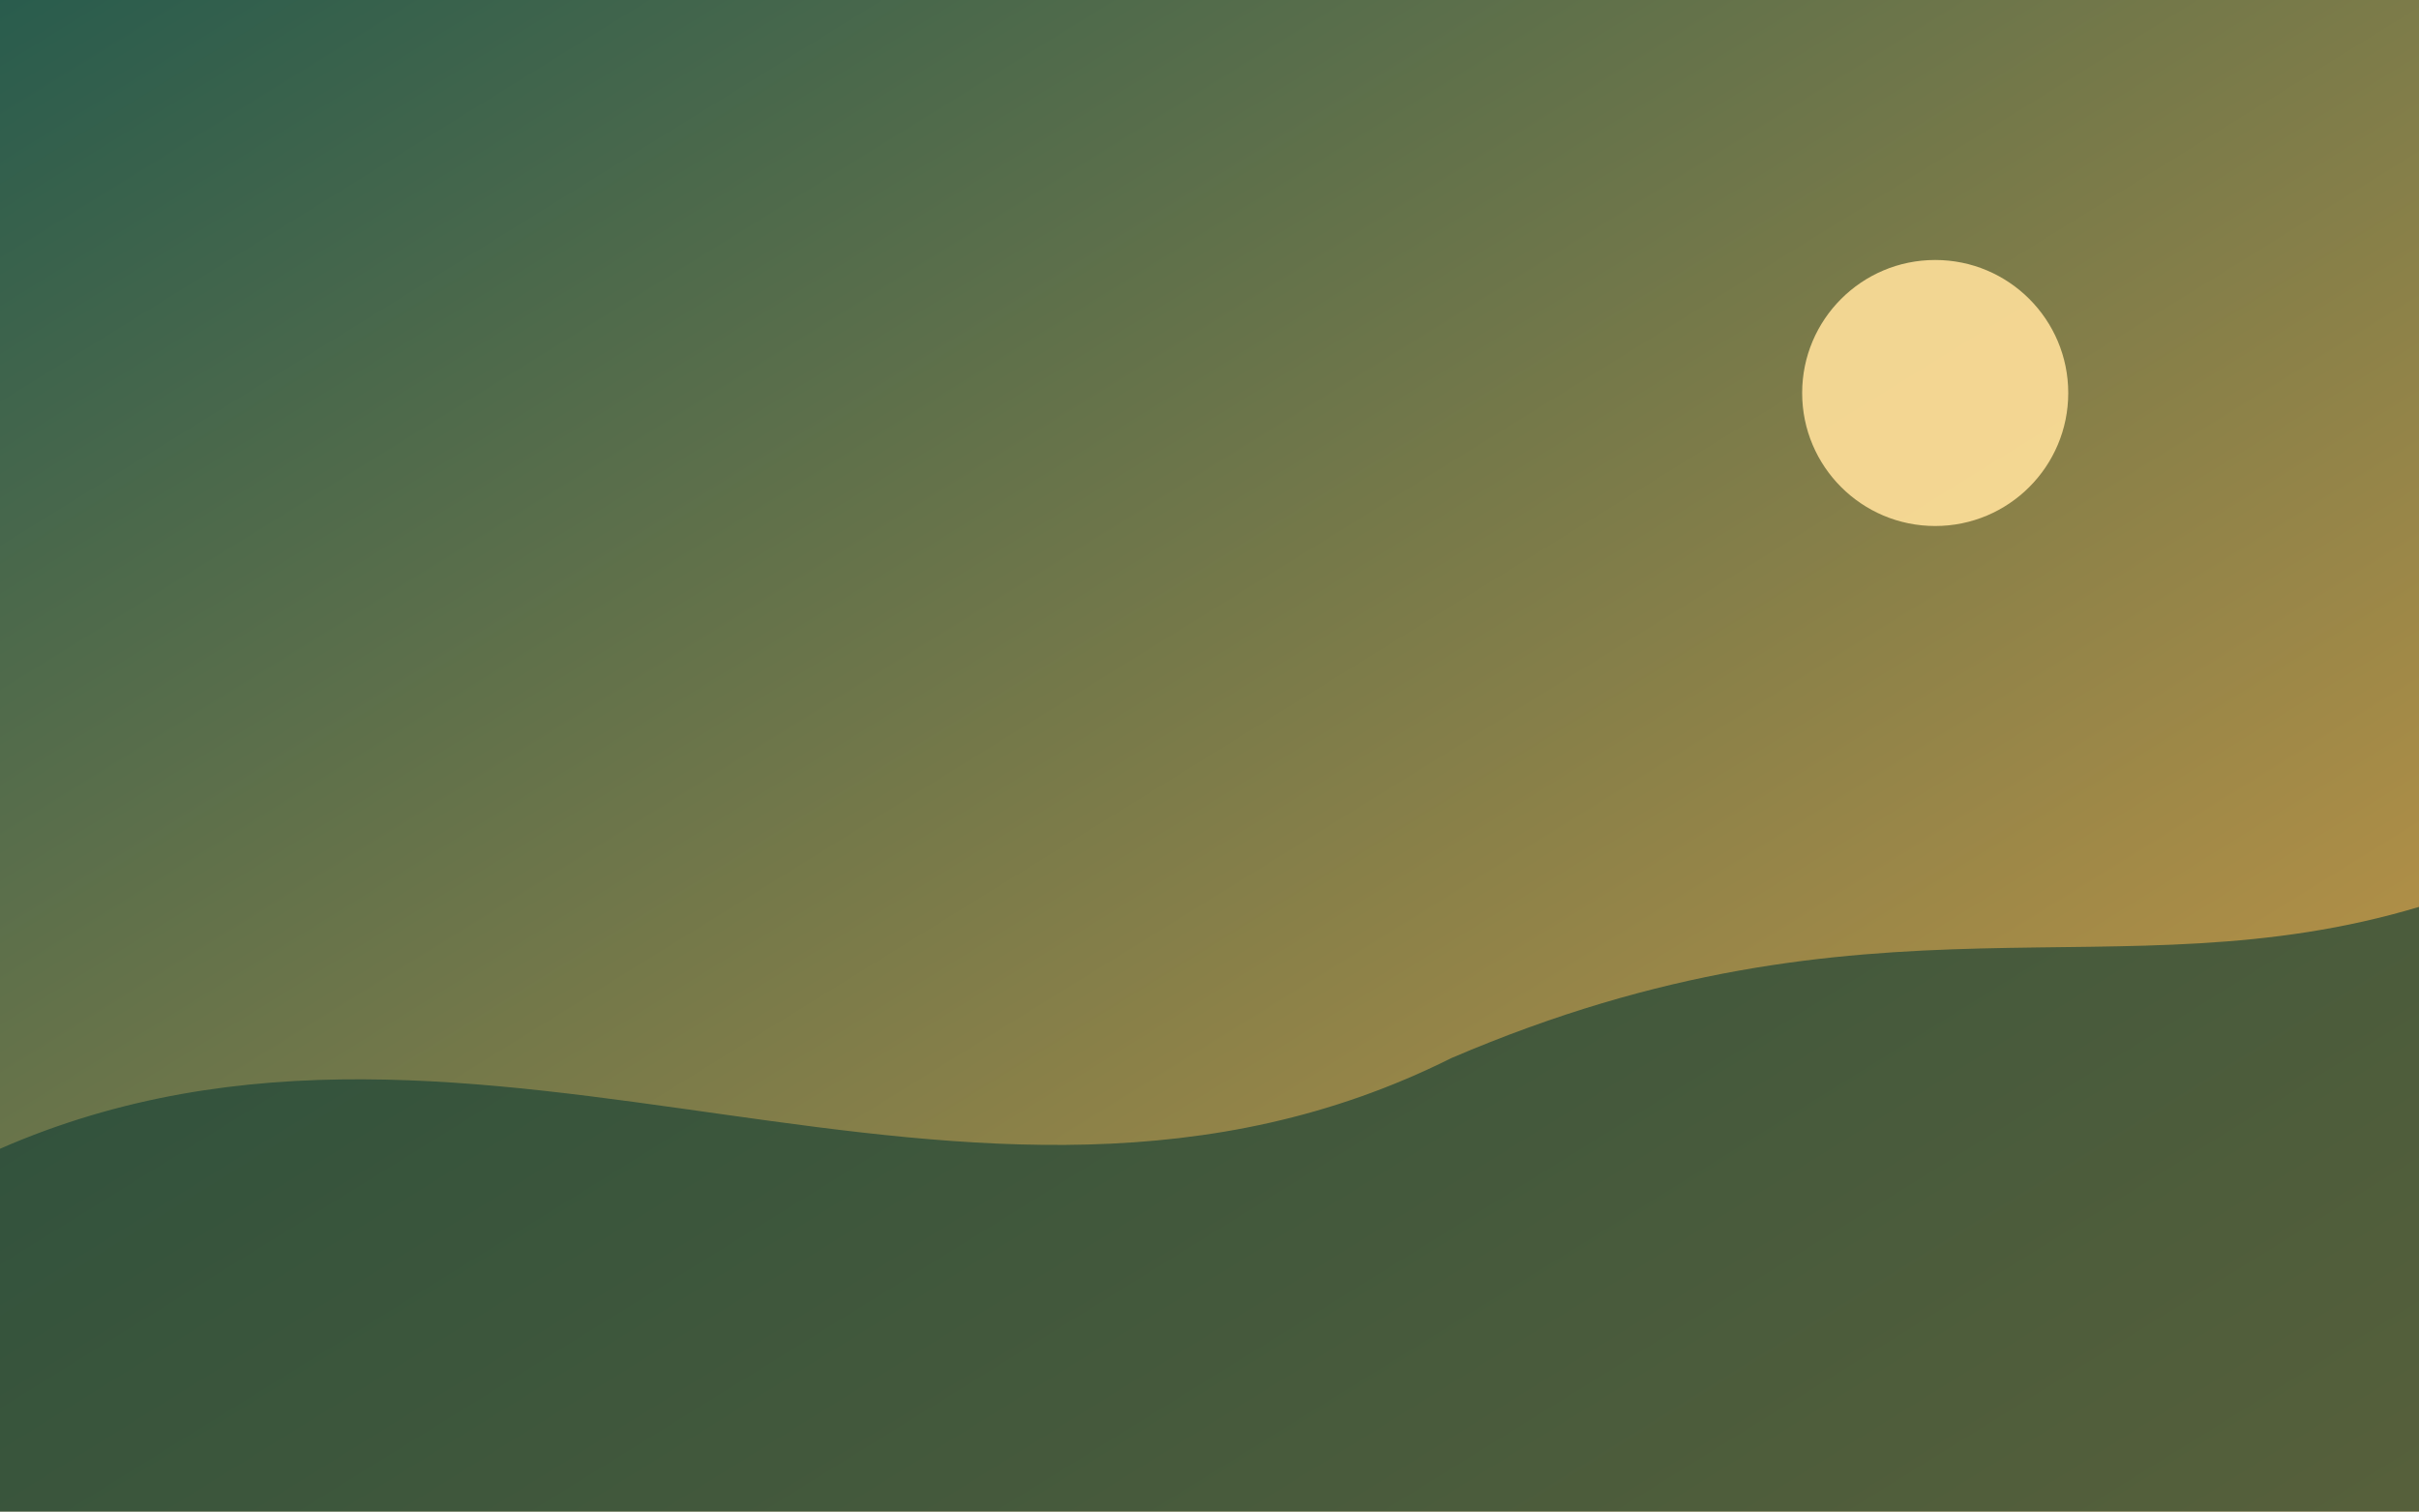
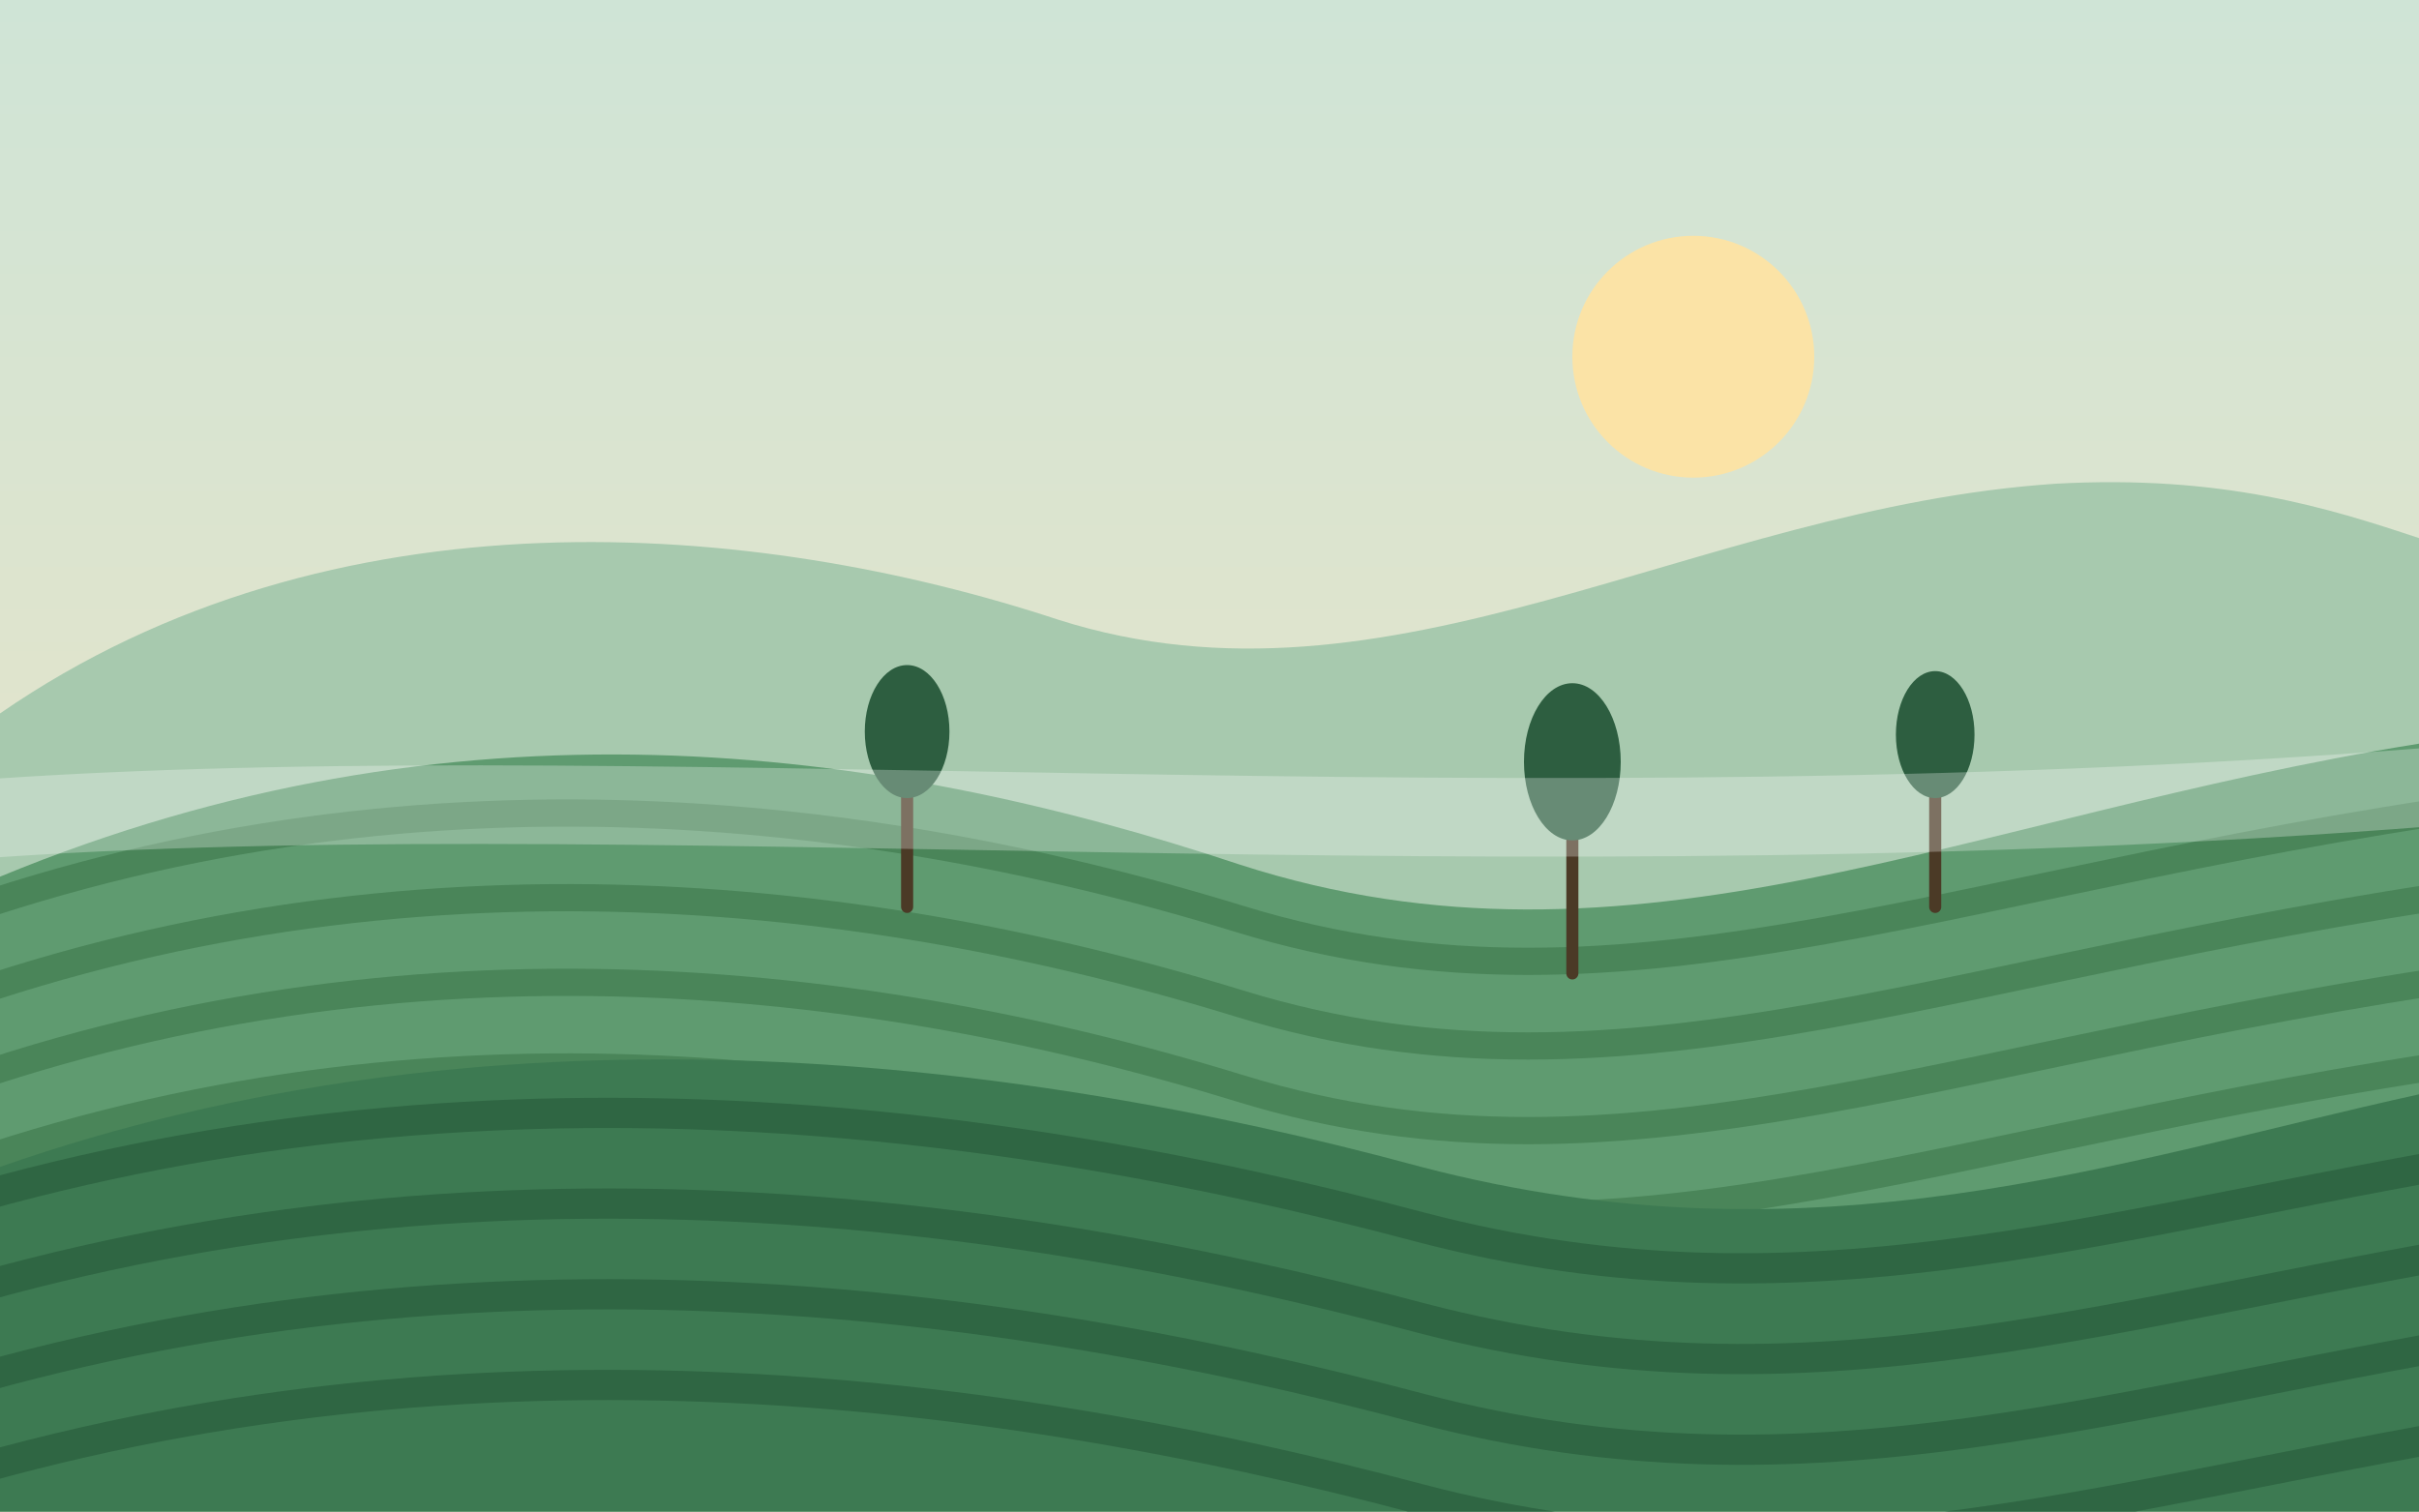
<svg xmlns="http://www.w3.org/2000/svg" viewBox="0 0 800 500">
  <defs>
-     <linearGradient id="g" x1="0" y1="0" x2="1" y2="1">
-       <stop offset="0%" stop-color="#295c4d" />
-       <stop offset="100%" stop-color="#d09b45" />
+     <linearGradient id="sky" x1="0" y1="0" x2="0" y2="1">
+       <stop offset="0" stop-color="#cfe4d6" />
+       <stop offset="1" stop-color="#f3e4c2" />
    </linearGradient>
+     <path id="row1" d="M-40 300 C120 236 280 252 410 292 C540 332 650 276 840 252" fill="none" />
+     <path id="row2" d="M-40 392 C140 332 320 352 470 392 C600 426 700 388 840 366" fill="none" />
+     <clipPath id="hill1">
+       <path d="M0 290 C150 228 290 246 410 286 C540 328 650 270 800 246 L800 500 L0 500 Z" />
+     </clipPath>
+     <clipPath id="hill2">
+       <path d="M0 386 C160 330 330 348 470 386 C600 420 700 384 800 362 L800 500 L0 500 Z" />
+     </clipPath>
  </defs>
-   <rect width="800" height="500" fill="url(#g)" />
-   <path d="M0 380 C160 310 320 430 480 350 C620 290 700 330 800 300 L800 500 L0 500 Z" fill="#154035" opacity=".65" />
-   <circle cx="640" cy="130" r="44" fill="#ffe09a" opacity=".9" />
+   <rect width="800" height="500" fill="url(#sky)" />
+   <circle cx="560" cy="118" r="40" fill="#fbe3a6" />
+   <path d="M0 236 C110 160 250 172 350 205 C460 240 560 168 680 160 C735 157 770 168 800 178 L800 500 L0 500 Z" fill="#a7c9ae" />
+   <path d="M0 290 C150 228 290 246 410 286 C540 328 650 270 800 246 L800 500 L0 500 Z" fill="#5f9b70" />
+   <g clip-path="url(#hill1)" stroke="#4a8559" stroke-width="9" stroke-linecap="round">
+     <use href="#row1" y="12" />
+     <use href="#row1" y="40" />
+     <use href="#row1" y="68" />
+     <use href="#row1" y="96" />
+     <use href="#row1" y="124" />
+     <use href="#row1" y="152" />
+     <use href="#row1" y="180" />
+   </g>
+   <g stroke="#4b3a26" stroke-width="4" stroke-linecap="round">
+     <path d="M300 300 V250" />
+     <path d="M520 322 V262" />
+     <path d="M640 300 V252" />
+   </g>
+   <g fill="#2d5e40">
+     <ellipse cx="300" cy="242" rx="14" ry="22" />
+     <ellipse cx="520" cy="252" rx="16" ry="26" />
+     <ellipse cx="640" cy="243" rx="13" ry="21" />
+   </g>
+   <path d="M-20 272 C200 254 500 286 820 259" stroke="#fff" stroke-opacity=".28" stroke-width="26" fill="none" stroke-linecap="round" />
+   <path d="M0 386 C160 330 330 348 470 386 C600 420 700 384 800 362 L800 500 L0 500 Z" fill="#3d7a52" />
+   <g clip-path="url(#hill2)" stroke="#2f6643" stroke-width="10" stroke-linecap="round">
+     <use href="#row2" y="14" />
+     <use href="#row2" y="44" />
+     <use href="#row2" y="74" />
+     <use href="#row2" y="104" />
+   </g>
</svg>
